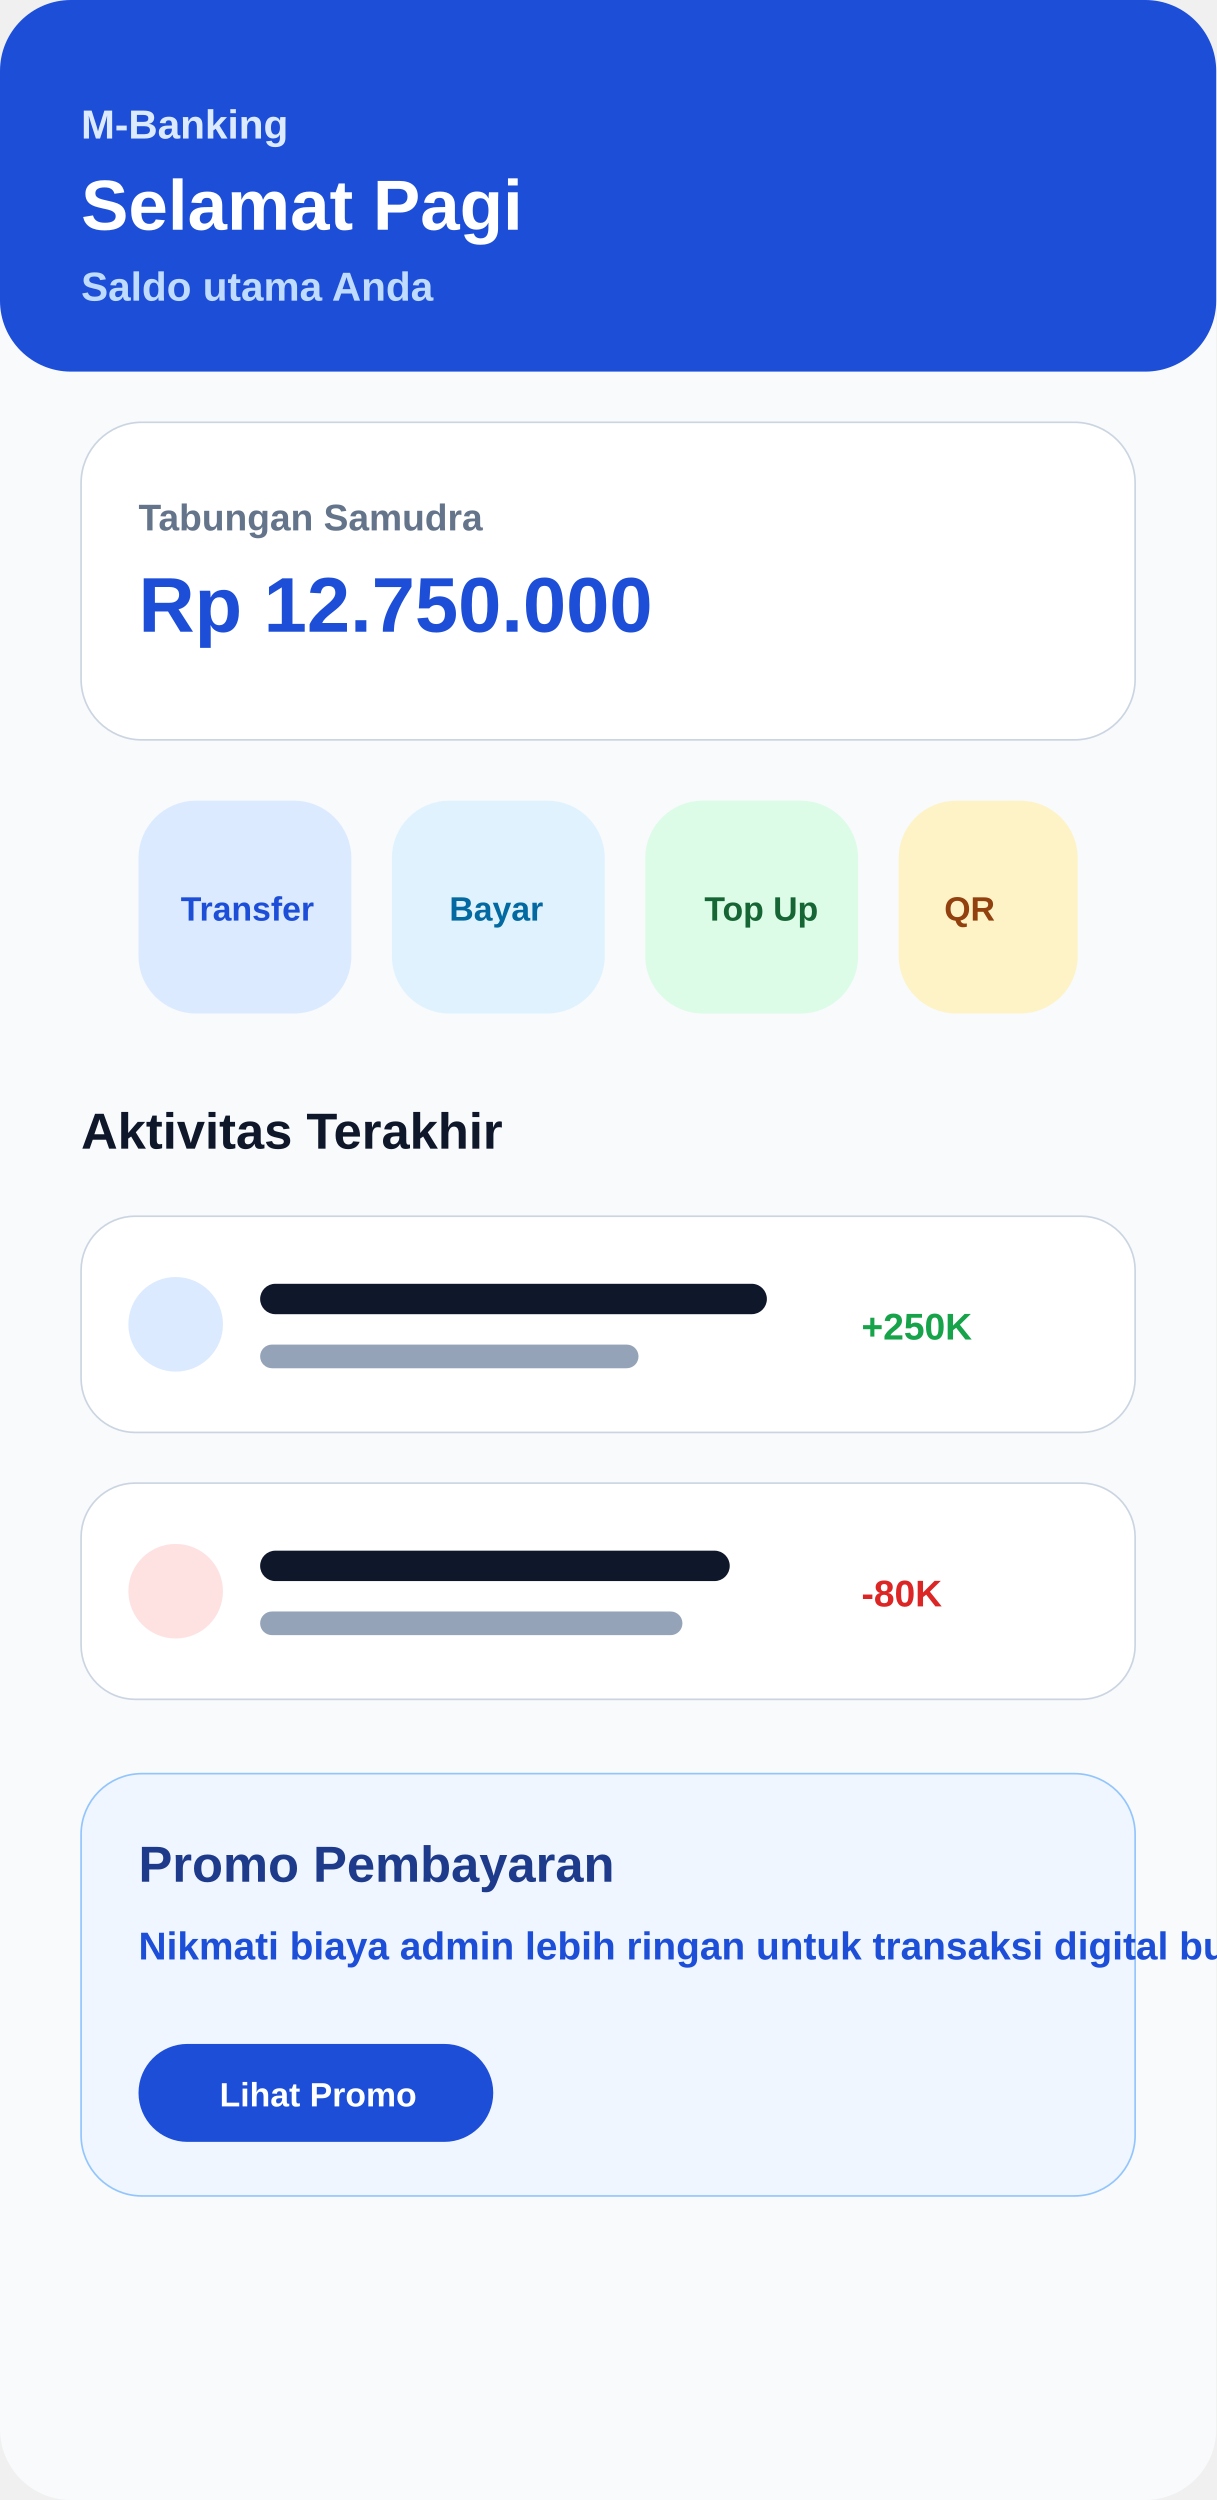
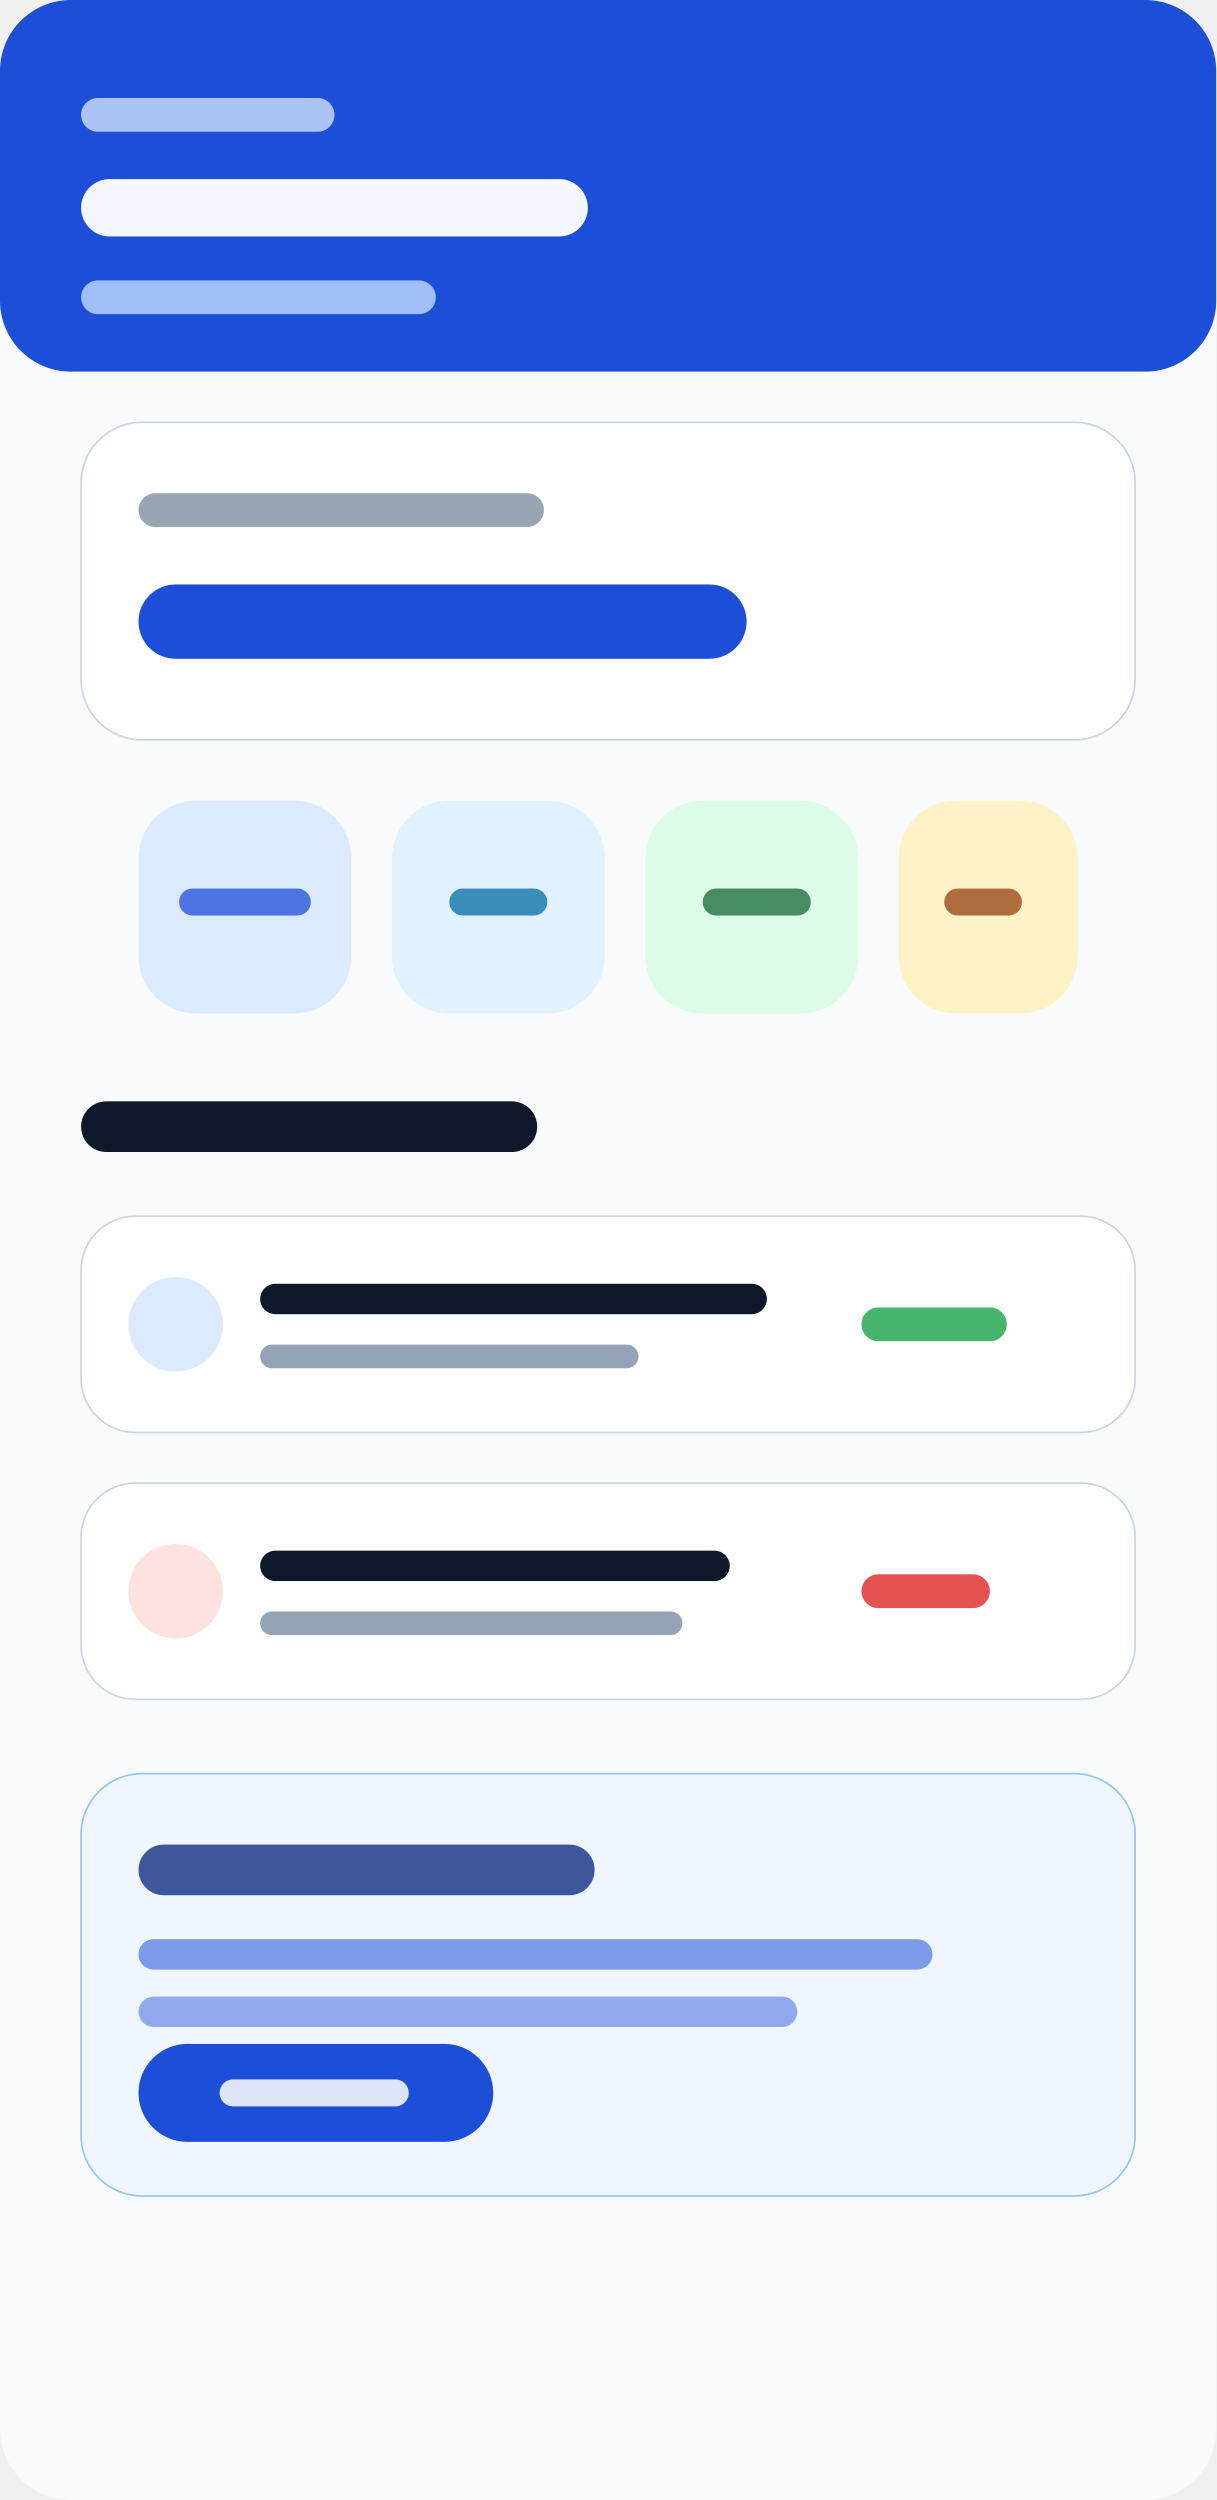
<svg xmlns="http://www.w3.org/2000/svg" width="720" height="1480" viewBox="0 0 720 1480" fill="none">
  <rect width="720" height="1480" rx="42" fill="#F8FAFC" />
  <rect width="720" height="220" rx="42" fill="#1D4ED8" />
-   <text x="48" y="82" fill="#DBEAFE" font-family="Arial, sans-serif" font-size="24" font-weight="700">M-Banking</text>
-   <text x="48" y="136" fill="#FFFFFF" font-family="Arial, sans-serif" font-size="42" font-weight="900">Selamat Pagi</text>
-   <text x="48" y="178" fill="#BFDBFE" font-family="Arial, sans-serif" font-size="24" font-weight="700">Saldo utama Anda</text>
+   <rect x="48" y="58" width="150" height="20" rx="10" fill="#DBEAFE" opacity="0.75" />
+   <rect x="48" y="106" width="300" height="34" rx="17" fill="#FFFFFF" opacity="0.95" />
+   <rect x="48" y="166" width="210" height="20" rx="10" fill="#BFDBFE" opacity="0.8" />
  <rect x="48" y="250" width="624" height="188" rx="36" fill="#FFFFFF" stroke="#CBD5E1" />
-   <text x="82" y="314" fill="#64748B" font-family="Arial, sans-serif" font-size="22" font-weight="700">Tabungan Samudra</text>
-   <text x="82" y="374" fill="#1D4ED8" font-family="Arial, sans-serif" font-size="46" font-weight="900">Rp 12.750.000</text>
+   <rect x="82" y="292" width="240" height="20" rx="10" fill="#64748B" opacity="0.65" />
+   <rect x="82" y="346" width="360" height="44" rx="22" fill="#1D4ED8" />
  <rect x="82" y="474" width="126" height="126" rx="34" fill="#DBEAFE" />
-   <text x="107" y="545" fill="#1D4ED8" font-family="Arial, sans-serif" font-size="20" font-weight="900">Transfer</text>
+   <rect x="106" y="526" width="78" height="16" rx="8" fill="#1D4ED8" opacity="0.75" />
  <rect x="232" y="474" width="126" height="126" rx="34" fill="#E0F2FE" />
-   <text x="266" y="545" fill="#0369A1" font-family="Arial, sans-serif" font-size="20" font-weight="900">Bayar</text>
+   <rect x="266" y="526" width="58" height="16" rx="8" fill="#0369A1" opacity="0.75" />
  <rect x="382" y="474" width="126" height="126" rx="34" fill="#DCFCE7" />
-   <text x="417" y="545" fill="#166534" font-family="Arial, sans-serif" font-size="20" font-weight="900">Top Up</text>
+   <rect x="416" y="526" width="64" height="16" rx="8" fill="#166534" opacity="0.75" />
  <rect x="532" y="474" width="106" height="126" rx="34" fill="#FEF3C7" />
-   <text x="559" y="545" fill="#92400E" font-family="Arial, sans-serif" font-size="20" font-weight="900">QR</text>
-   <text x="48" y="680" fill="#0F172A" font-family="Arial, sans-serif" font-size="30" font-weight="900">Aktivitas Terakhir</text>
+   <rect x="559" y="526" width="46" height="16" rx="8" fill="#92400E" opacity="0.75" />
+   <rect x="48" y="652" width="270" height="30" rx="15" fill="#0F172A" />
  <rect x="48" y="720" width="624" height="128" rx="32" fill="#FFFFFF" stroke="#CBD5E1" />
  <circle cx="104" cy="784" r="28" fill="#DBEAFE" />
  <rect x="154" y="760" width="300" height="18" rx="9" fill="#0F172A" />
  <rect x="154" y="796" width="224" height="14" rx="7" fill="#94A3B8" />
-   <text x="510" y="793" fill="#16A34A" font-family="Arial, sans-serif" font-size="22" font-weight="900">+250K</text>
+   <rect x="510" y="774" width="86" height="20" rx="10" fill="#16A34A" opacity="0.8" />
  <rect x="48" y="878" width="624" height="128" rx="32" fill="#FFFFFF" stroke="#CBD5E1" />
  <circle cx="104" cy="942" r="28" fill="#FEE2E2" />
  <rect x="154" y="918" width="278" height="18" rx="9" fill="#0F172A" />
  <rect x="154" y="954" width="250" height="14" rx="7" fill="#94A3B8" />
-   <text x="510" y="951" fill="#DC2626" font-family="Arial, sans-serif" font-size="22" font-weight="900">-80K</text>
+   <rect x="510" y="932" width="76" height="20" rx="10" fill="#DC2626" opacity="0.8" />
  <rect x="48" y="1050" width="624" height="250" rx="36" fill="#EFF6FF" stroke="#93C5FD" />
-   <text x="82" y="1114" fill="#1E3A8A" font-family="Arial, sans-serif" font-size="30" font-weight="900">Promo Pembayaran</text>
-   <text x="82" y="1160" fill="#1D4ED8" font-family="Arial, sans-serif" font-size="23" font-weight="700">Nikmati biaya admin lebih ringan untuk transaksi digital bulan ini.</text>
+   <rect x="82" y="1092" width="270" height="30" rx="15" fill="#1E3A8A" opacity="0.85" />
+   <rect x="82" y="1148" width="470" height="18" rx="9" fill="#1D4ED8" opacity="0.55" />
+   <rect x="82" y="1182" width="390" height="18" rx="9" fill="#1D4ED8" opacity="0.45" />
  <rect x="82" y="1210" width="210" height="58" rx="29" fill="#1D4ED8" />
-   <text x="130" y="1247" fill="#FFFFFF" font-family="Arial, sans-serif" font-size="20" font-weight="900">Lihat Promo</text>
+   <rect x="130" y="1231" width="112" height="16" rx="8" fill="#FFFFFF" opacity="0.85" />
</svg>
